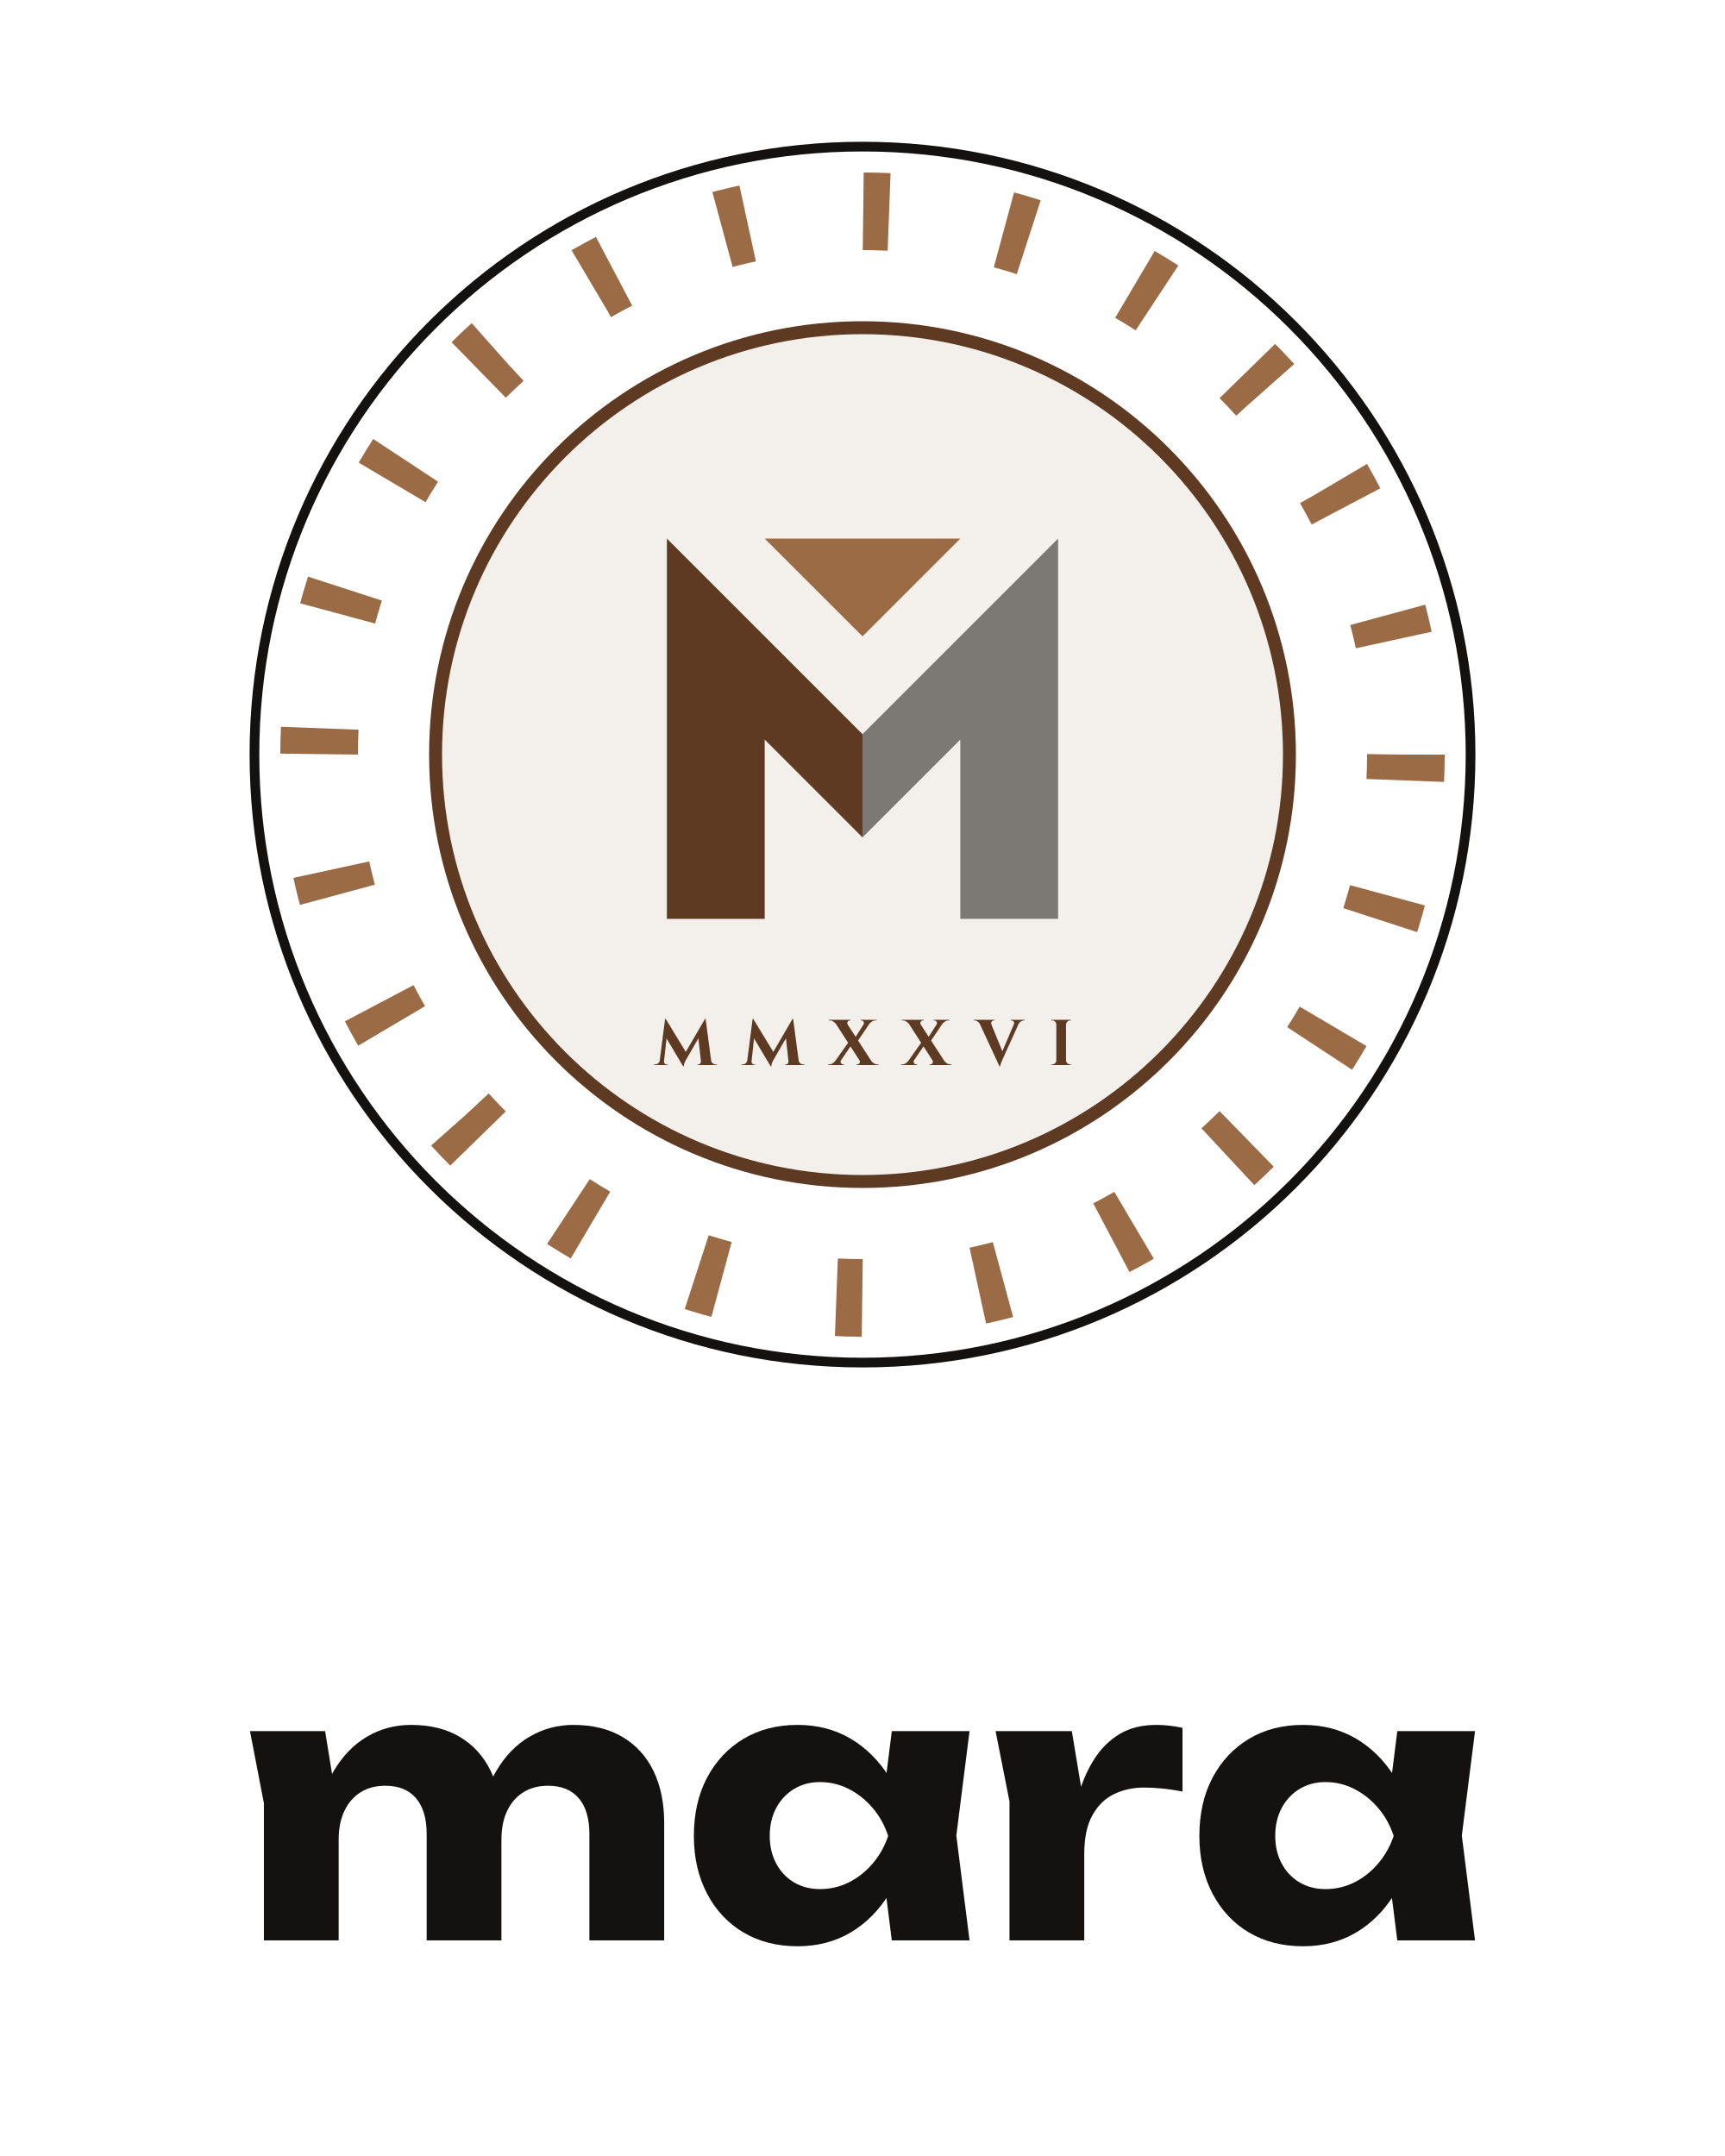
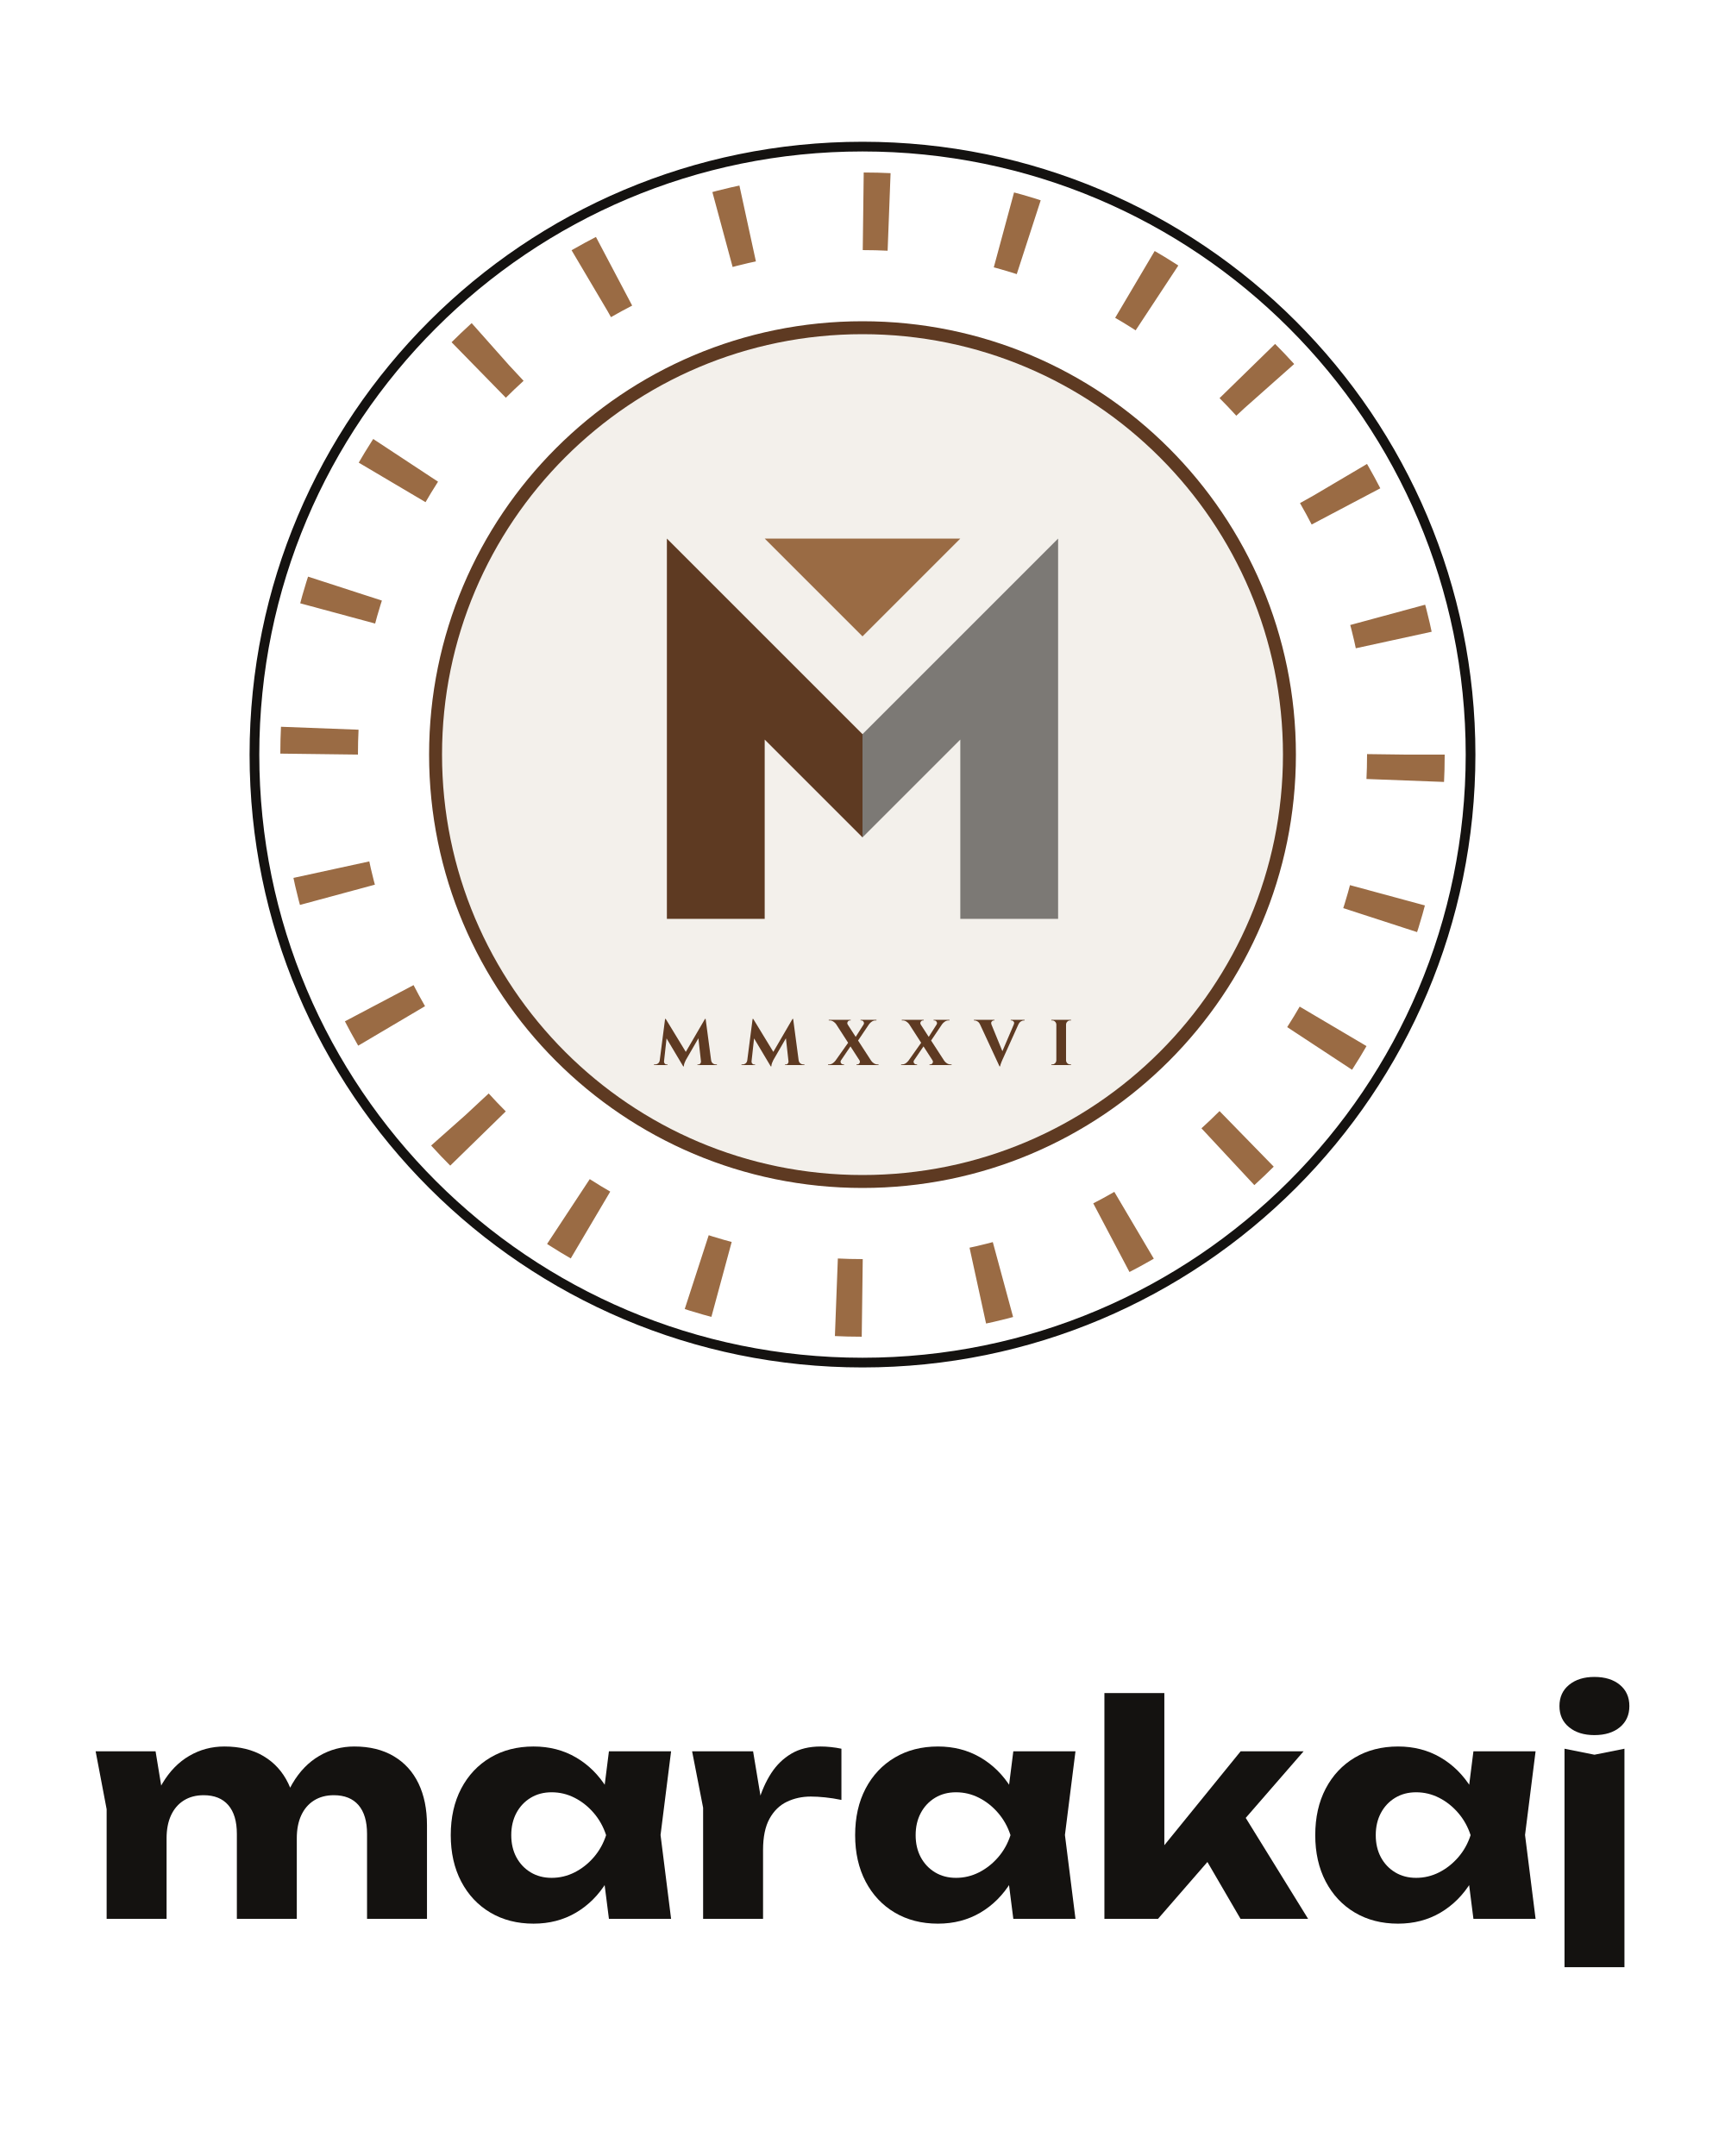
<svg xmlns="http://www.w3.org/2000/svg" xmlns:xlink="http://www.w3.org/1999/xlink" width="800" height="1000" viewBox="0 0 800 1000">
  <defs>
    <g>
      <g id="glyph-0-0">
-         <path d="M 23.406 -21.422 L 23.641 -18.156 L 14.734 -2.703 C 14.734 -2.703 14.629 -2.523 14.422 -2.172 C 14.223 -1.828 14.031 -1.406 13.844 -0.906 C 13.656 -0.406 13.562 0.094 13.562 0.594 L 13.266 0.594 L 12.094 -2.016 Z M 3.062 -2.188 L 3.062 0 L -0.266 0 L -0.266 -0.297 C -0.242 -0.297 -0.16 -0.297 -0.016 -0.297 C 0.129 -0.297 0.203 -0.297 0.203 -0.297 C 0.742 -0.297 1.223 -0.461 1.641 -0.797 C 2.066 -1.129 2.32 -1.594 2.406 -2.188 Z M 4.375 -1.703 C 4.375 -1.691 4.375 -1.676 4.375 -1.656 C 4.375 -1.633 4.375 -1.602 4.375 -1.562 C 4.375 -1.238 4.488 -0.941 4.719 -0.672 C 4.945 -0.398 5.223 -0.266 5.547 -0.266 L 6.031 -0.266 L 6.031 0 L 4.172 0 L 4.172 -1.703 Z M 4.891 -21.422 L 5.156 -21.422 L 6.203 -18.422 L 4.203 0 L 2.125 0 Z M 5.156 -21.422 L 14.969 -5.312 L 13.266 0.594 L 4.375 -14.312 Z M 23.672 -21.422 L 26.516 0 L 21.688 0 L 20.188 -13.797 L 23.406 -21.422 Z M 25.594 -2.188 L 26.219 -2.188 C 26.32 -1.594 26.582 -1.129 27 -0.797 C 27.414 -0.461 27.883 -0.297 28.406 -0.297 C 28.406 -0.297 28.484 -0.297 28.641 -0.297 C 28.805 -0.297 28.891 -0.297 28.891 -0.297 L 28.891 0 L 25.594 0 Z M 21.516 -1.703 L 21.719 -1.703 L 21.719 0 L 19.891 0 L 19.891 -0.266 L 20.344 -0.266 C 20.676 -0.266 20.953 -0.398 21.172 -0.672 C 21.398 -0.941 21.516 -1.238 21.516 -1.562 C 21.516 -1.602 21.516 -1.633 21.516 -1.656 C 21.516 -1.676 21.516 -1.691 21.516 -1.703 Z M 21.516 -1.703 " />
+         <path d="M 23.391 -21.422 L 23.641 -18.156 L 14.719 -2.719 C 14.719 -2.719 14.617 -2.539 14.422 -2.188 C 14.234 -1.832 14.047 -1.398 13.859 -0.891 C 13.672 -0.391 13.57 0.109 13.562 0.609 L 13.281 0.609 L 12.094 -2.016 Z M 3.047 -2.188 L 3.047 0 L -0.281 0 L -0.281 -0.297 C -0.258 -0.297 -0.172 -0.297 -0.016 -0.297 C 0.129 -0.297 0.203 -0.297 0.203 -0.297 C 0.742 -0.297 1.223 -0.461 1.641 -0.797 C 2.055 -1.129 2.305 -1.594 2.391 -2.188 Z M 4.375 -1.703 C 4.375 -1.691 4.375 -1.676 4.375 -1.656 C 4.375 -1.633 4.375 -1.602 4.375 -1.562 C 4.375 -1.238 4.488 -0.941 4.719 -0.672 C 4.945 -0.398 5.223 -0.266 5.547 -0.266 L 6.016 -0.266 L 6.016 0 L 4.172 0 L 4.172 -1.703 Z M 4.875 -21.422 L 5.156 -21.422 L 6.219 -18.406 L 4.188 0 L 2.109 0 Z M 5.156 -21.422 L 14.969 -5.312 L 13.281 0.609 L 4.391 -14.312 Z M 23.672 -21.422 L 26.516 0 L 21.703 0 L 20.172 -13.797 L 23.391 -21.422 Z M 25.578 -2.188 L 26.234 -2.188 C 26.328 -1.594 26.582 -1.129 27 -0.797 C 27.414 -0.461 27.891 -0.297 28.422 -0.297 C 28.422 -0.297 28.492 -0.297 28.641 -0.297 C 28.797 -0.297 28.883 -0.297 28.906 -0.297 L 28.906 0 L 25.578 0 Z M 21.516 -1.703 L 21.719 -1.703 L 21.719 0 L 19.875 0 L 19.875 -0.266 L 20.344 -0.266 C 20.676 -0.266 20.953 -0.398 21.172 -0.672 C 21.398 -0.941 21.516 -1.238 21.516 -1.562 C 21.516 -1.602 21.516 -1.633 21.516 -1.656 C 21.516 -1.676 21.516 -1.691 21.516 -1.703 Z M 21.516 -1.703 " />
      </g>
      <g id="glyph-0-1">
-         <path d="M 6.953 -21 L 20.547 -0.031 L 15.234 -0.031 L 1.703 -21 Z M 5.25 -2.156 C 5.07 -1.875 5.016 -1.586 5.078 -1.297 C 5.148 -1.016 5.305 -0.773 5.547 -0.578 C 5.785 -0.391 6.035 -0.297 6.297 -0.297 C 6.297 -0.297 6.359 -0.297 6.484 -0.297 C 6.617 -0.297 6.688 -0.297 6.688 -0.297 L 6.688 0 L -0.719 0 L -0.719 -0.297 L -0.297 -0.297 C 0.336 -0.297 0.914 -0.473 1.438 -0.828 C 1.957 -1.191 2.391 -1.602 2.734 -2.062 Z M 8.938 -10.859 L 10.406 -9.719 L 3.781 0 L 1.266 0 Z M 13.859 -2.156 L 19.234 -2.047 C 19.547 -1.578 19.973 -1.164 20.516 -0.812 C 21.055 -0.469 21.641 -0.297 22.266 -0.297 L 22.688 -0.297 L 22.688 0 L 12.453 0 L 12.453 -0.297 C 12.453 -0.297 12.516 -0.297 12.641 -0.297 C 12.773 -0.297 12.844 -0.297 12.844 -0.297 C 13.238 -0.297 13.57 -0.492 13.844 -0.891 C 14.113 -1.297 14.117 -1.719 13.859 -2.156 Z M 9.75 -21 L 9.75 -20.703 C 9.75 -20.703 9.688 -20.703 9.562 -20.703 C 9.445 -20.703 9.391 -20.703 9.391 -20.703 C 9.129 -20.703 8.883 -20.602 8.656 -20.406 C 8.426 -20.219 8.273 -19.977 8.203 -19.688 C 8.129 -19.406 8.188 -19.125 8.375 -18.844 L 3.031 -18.938 C 2.707 -19.395 2.281 -19.801 1.75 -20.156 C 1.219 -20.52 0.633 -20.703 0 -20.703 L -0.422 -20.703 L -0.422 -21 Z M 19.688 -21 L 12.422 -10.234 L 11.188 -11.703 L 17.125 -21 Z M 21.719 -21 L 21.719 -20.703 L 21.297 -20.703 C 20.68 -20.703 20.109 -20.52 19.578 -20.156 C 19.047 -19.801 18.609 -19.395 18.266 -18.938 L 15.75 -18.844 C 15.926 -19.125 15.977 -19.406 15.906 -19.688 C 15.844 -19.977 15.703 -20.219 15.484 -20.406 C 15.266 -20.602 15.016 -20.703 14.734 -20.703 C 14.734 -20.703 14.672 -20.703 14.547 -20.703 C 14.43 -20.703 14.375 -20.703 14.375 -20.703 L 14.344 -21 Z M 21.719 -21 " />
+         <path d="M 6.953 -21 L 20.547 -0.031 L 15.234 -0.031 L 1.703 -21 Z M 5.25 -2.156 C 5.07 -1.875 5.02 -1.586 5.094 -1.297 C 5.164 -1.016 5.316 -0.773 5.547 -0.578 C 5.785 -0.391 6.035 -0.297 6.297 -0.297 C 6.297 -0.297 6.359 -0.297 6.484 -0.297 C 6.617 -0.297 6.688 -0.297 6.688 -0.297 L 6.688 0 L -0.719 0 L -0.719 -0.297 L -0.297 -0.297 C 0.336 -0.297 0.91 -0.473 1.422 -0.828 C 1.941 -1.191 2.375 -1.602 2.719 -2.062 Z M 8.938 -10.844 L 10.391 -9.719 L 3.797 -0.016 L 1.266 -0.016 Z M 13.859 -2.156 L 19.234 -2.047 C 19.547 -1.578 19.973 -1.164 20.516 -0.812 C 21.055 -0.469 21.641 -0.297 22.266 -0.297 L 22.688 -0.297 L 22.688 0 L 12.453 0 L 12.453 -0.297 C 12.453 -0.297 12.516 -0.297 12.641 -0.297 C 12.766 -0.297 12.828 -0.297 12.828 -0.297 C 13.242 -0.297 13.582 -0.492 13.844 -0.891 C 14.113 -1.297 14.117 -1.719 13.859 -2.156 Z M 9.766 -21 L 9.766 -20.703 C 9.766 -20.703 9.703 -20.703 9.578 -20.703 C 9.461 -20.703 9.406 -20.703 9.406 -20.703 C 9.133 -20.703 8.883 -20.602 8.656 -20.406 C 8.438 -20.219 8.289 -19.977 8.219 -19.688 C 8.145 -19.406 8.195 -19.125 8.375 -18.844 L 3.047 -18.938 C 2.723 -19.395 2.297 -19.801 1.766 -20.156 C 1.234 -20.52 0.648 -20.703 0.016 -20.703 L -0.406 -20.703 L -0.406 -21 Z M 19.672 -21 L 12.422 -10.234 L 11.203 -11.688 L 17.141 -21 Z M 21.719 -21 L 21.719 -20.703 L 21.297 -20.703 C 20.672 -20.703 20.094 -20.52 19.562 -20.156 C 19.039 -19.801 18.613 -19.395 18.281 -18.938 L 15.766 -18.844 C 15.941 -19.125 15.988 -19.406 15.906 -19.688 C 15.832 -19.977 15.688 -20.219 15.469 -20.406 C 15.25 -20.602 15 -20.703 14.719 -20.703 C 14.719 -20.703 14.656 -20.703 14.531 -20.703 C 14.414 -20.703 14.359 -20.703 14.359 -20.703 L 14.344 -21 Z M 21.719 -21 " />
      </g>
      <g id="glyph-0-2">
-         <path d="M 11.047 0.594 L 1.109 -20.812 L 6.484 -20.812 L 12.875 -5.188 Z M 11.047 0.594 L 10.953 -3.062 L 18.562 -20.906 L 20.734 -20.906 L 12.781 -3.328 C 12.738 -3.211 12.641 -2.988 12.484 -2.656 C 12.336 -2.32 12.176 -1.945 12 -1.531 C 11.82 -1.113 11.664 -0.707 11.531 -0.312 C 11.406 0.07 11.332 0.375 11.312 0.594 Z M 17.672 -18.812 C 17.93 -19.406 17.898 -19.867 17.578 -20.203 C 17.254 -20.535 16.906 -20.703 16.531 -20.703 L 16.266 -20.703 L 16.266 -21 L 22.688 -21 L 22.688 -20.703 C 22.688 -20.703 22.641 -20.703 22.547 -20.703 C 22.453 -20.703 22.406 -20.703 22.406 -20.703 C 21.969 -20.703 21.504 -20.555 21.016 -20.266 C 20.523 -19.973 20.117 -19.488 19.797 -18.812 Z M 7.312 -18.812 L 2.047 -18.812 C 1.723 -19.488 1.316 -19.973 0.828 -20.266 C 0.336 -20.555 -0.133 -20.703 -0.594 -20.703 C -0.594 -20.703 -0.633 -20.703 -0.719 -20.703 C -0.801 -20.703 -0.844 -20.703 -0.844 -20.703 L -0.844 -21 L 8.703 -21 L 8.703 -20.703 L 8.438 -20.703 C 8.051 -20.703 7.711 -20.535 7.422 -20.203 C 7.129 -19.867 7.094 -19.406 7.312 -18.812 Z M 7.312 -18.812 " />
+         <path d="M 11.047 0.609 L 1.109 -20.812 L 6.484 -20.812 L 12.891 -5.188 Z M 11.047 0.609 L 10.938 -3.062 L 18.562 -20.906 L 20.734 -20.906 L 12.797 -3.328 C 12.742 -3.211 12.641 -2.988 12.484 -2.656 C 12.336 -2.32 12.176 -1.941 12 -1.516 C 11.82 -1.098 11.672 -0.695 11.547 -0.312 C 11.422 0.07 11.344 0.379 11.312 0.609 Z M 17.656 -18.828 C 17.914 -19.422 17.891 -19.879 17.578 -20.203 C 17.266 -20.535 16.91 -20.703 16.516 -20.703 L 16.25 -20.703 L 16.25 -21 L 22.688 -21 L 22.688 -20.703 C 22.688 -20.703 22.641 -20.703 22.547 -20.703 C 22.453 -20.703 22.406 -20.703 22.406 -20.703 C 21.969 -20.703 21.5 -20.555 21 -20.266 C 20.508 -19.973 20.109 -19.488 19.797 -18.812 Z M 7.312 -18.828 L 2.031 -18.812 C 1.719 -19.488 1.312 -19.973 0.812 -20.266 C 0.32 -20.555 -0.148 -20.703 -0.609 -20.703 C -0.609 -20.703 -0.645 -20.703 -0.719 -20.703 C -0.801 -20.703 -0.844 -20.703 -0.844 -20.703 L -0.844 -21 L 8.703 -21 L 8.703 -20.703 L 8.438 -20.703 C 8.062 -20.703 7.727 -20.535 7.438 -20.203 C 7.145 -19.879 7.102 -19.422 7.312 -18.828 Z M 7.312 -18.828 " />
      </g>
      <g id="glyph-0-3">
-         <path d="M 8.062 -21 L 8.062 0 L 3.562 0 L 3.562 -21 Z M 3.656 -2.188 L 3.656 0 L 1.266 0 L 1.266 -0.297 C 1.266 -0.297 1.328 -0.297 1.453 -0.297 C 1.586 -0.297 1.656 -0.297 1.656 -0.297 C 2.176 -0.297 2.617 -0.477 2.984 -0.844 C 3.359 -1.219 3.551 -1.664 3.562 -2.188 Z M 3.656 -18.812 L 3.562 -18.812 C 3.551 -19.332 3.359 -19.773 2.984 -20.141 C 2.617 -20.516 2.176 -20.703 1.656 -20.703 C 1.656 -20.703 1.586 -20.703 1.453 -20.703 C 1.328 -20.703 1.266 -20.703 1.266 -20.703 L 1.266 -21 L 3.656 -21 Z M 7.984 -2.188 L 8.062 -2.188 C 8.082 -1.664 8.273 -1.219 8.641 -0.844 C 9.016 -0.477 9.461 -0.297 9.984 -0.297 C 9.984 -0.297 10.039 -0.297 10.156 -0.297 C 10.281 -0.297 10.352 -0.297 10.375 -0.297 L 10.375 0 L 7.984 0 Z M 7.984 -18.812 L 7.984 -21 L 10.375 -21 L 10.375 -20.703 C 10.352 -20.703 10.281 -20.703 10.156 -20.703 C 10.039 -20.703 9.984 -20.703 9.984 -20.703 C 9.461 -20.703 9.016 -20.516 8.641 -20.141 C 8.273 -19.773 8.082 -19.332 8.062 -18.812 Z M 7.984 -18.812 " />
+         <path d="M 8.062 -21 L 8.062 0 L 3.562 0 L 3.562 -21 Z M 3.656 -2.188 L 3.656 0 L 1.25 0 L 1.25 -0.297 C 1.25 -0.297 1.312 -0.297 1.438 -0.297 C 1.57 -0.297 1.641 -0.297 1.641 -0.297 C 2.16 -0.297 2.602 -0.477 2.969 -0.844 C 3.344 -1.219 3.539 -1.664 3.562 -2.188 Z M 3.656 -18.812 L 3.562 -18.812 C 3.539 -19.332 3.344 -19.773 2.969 -20.141 C 2.602 -20.516 2.16 -20.703 1.641 -20.703 C 1.641 -20.703 1.57 -20.703 1.438 -20.703 C 1.312 -20.703 1.25 -20.703 1.25 -20.703 L 1.25 -21 L 3.656 -21 Z M 7.969 -2.188 L 8.062 -2.188 C 8.082 -1.664 8.273 -1.219 8.641 -0.844 C 9.016 -0.477 9.461 -0.297 9.984 -0.297 C 9.984 -0.297 10.039 -0.297 10.156 -0.297 C 10.281 -0.297 10.352 -0.297 10.375 -0.297 L 10.375 0 L 7.969 0 Z M 7.969 -18.812 L 7.969 -21 L 10.375 -21 L 10.375 -20.703 C 10.352 -20.703 10.281 -20.703 10.156 -20.703 C 10.039 -20.703 9.984 -20.703 9.984 -20.703 C 9.461 -20.703 9.016 -20.516 8.641 -20.141 C 8.273 -19.773 8.082 -19.332 8.062 -18.812 Z M 7.969 -18.812 " />
      </g>
      <g id="glyph-1-0">
-         <path d="M 4.938 -97.062 L 39.781 -97.062 L 46.062 -58.312 L 46.062 0 L 11.391 0 L 11.391 -63.578 Z M 79.562 -99.953 C 88.508 -99.953 96.098 -98.082 102.328 -94.344 C 108.566 -90.602 113.328 -85.332 116.609 -78.531 C 119.898 -71.738 121.547 -63.695 121.547 -54.406 L 121.547 0 L 86.875 0 L 86.875 -49.297 C 86.875 -56.555 85.227 -62.109 81.938 -65.953 C 78.656 -69.805 73.895 -71.734 67.656 -71.734 C 63.238 -71.734 59.414 -70.711 56.188 -68.672 C 52.957 -66.641 50.461 -63.754 48.703 -60.016 C 46.941 -56.273 46.062 -51.852 46.062 -46.75 L 35.359 -52.359 C 36.723 -62.672 39.5 -71.367 43.688 -78.453 C 47.883 -85.535 53.07 -90.891 59.25 -94.516 C 65.426 -98.141 72.195 -99.953 79.562 -99.953 Z M 154.875 -99.953 C 163.82 -99.953 171.441 -98.082 177.734 -94.344 C 184.023 -90.602 188.812 -85.332 192.094 -78.531 C 195.383 -71.738 197.031 -63.695 197.031 -54.406 L 197.031 0 L 162.344 0 L 162.344 -49.297 C 162.344 -56.555 160.695 -62.109 157.406 -65.953 C 154.125 -69.805 149.367 -71.734 143.141 -71.734 C 138.723 -71.734 134.895 -70.711 131.656 -68.672 C 128.426 -66.641 125.93 -63.754 124.172 -60.016 C 122.422 -56.273 121.547 -51.852 121.547 -46.75 L 110.844 -52.359 C 112.195 -62.672 114.941 -71.367 119.078 -78.453 C 123.223 -85.535 128.41 -90.891 134.641 -94.516 C 140.867 -98.141 147.613 -99.953 154.875 -99.953 Z M 154.875 -99.953 " />
+         <path d="M 4 -77.719 L 31.797 -77.719 L 36.906 -46.625 L 36.906 0 L 9.109 0 L 9.109 -50.844 Z M 63.703 -79.938 C 70.828 -79.938 76.891 -78.441 81.891 -75.453 C 86.898 -72.473 90.719 -68.258 93.344 -62.812 C 95.977 -57.363 97.297 -50.914 97.297 -43.469 L 97.297 0 L 69.5 0 L 69.5 -39.391 C 69.5 -45.223 68.176 -49.672 65.531 -52.734 C 62.895 -55.805 59.078 -57.344 54.078 -57.344 C 50.535 -57.344 47.473 -56.531 44.891 -54.906 C 42.305 -53.281 40.328 -50.973 38.953 -47.984 C 37.586 -45.004 36.906 -41.469 36.906 -37.375 L 28.281 -41.828 C 29.375 -50.141 31.594 -57.117 34.938 -62.766 C 38.281 -68.41 42.438 -72.68 47.406 -75.578 C 52.375 -78.484 57.805 -79.938 63.703 -79.938 Z M 123.953 -79.938 C 131.078 -79.938 137.164 -78.441 142.219 -75.453 C 147.27 -72.473 151.109 -68.258 153.734 -62.812 C 156.359 -57.363 157.672 -50.914 157.672 -43.469 L 157.672 0 L 129.875 0 L 129.875 -39.391 C 129.875 -45.223 128.555 -49.672 125.922 -52.734 C 123.285 -55.805 119.461 -57.344 114.453 -57.344 C 110.922 -57.344 107.863 -56.531 105.281 -54.906 C 102.695 -53.281 100.719 -50.973 99.344 -47.984 C 97.977 -45.004 97.297 -41.469 97.297 -37.375 L 88.672 -41.828 C 89.754 -50.141 91.957 -57.117 95.281 -62.766 C 98.602 -68.41 102.75 -72.68 107.719 -75.578 C 112.688 -78.484 118.098 -79.938 123.953 -79.938 Z M 123.953 -79.938 " />
      </g>
      <g id="glyph-1-1">
-         <path d="M 97.234 0 L 92.812 -35.016 L 97.406 -48.453 L 92.812 -61.875 L 97.234 -97.062 L 133.281 -97.062 L 127.156 -48.625 L 133.281 0 Z M 105.406 -48.453 C 103.812 -38.254 100.66 -29.301 95.953 -21.594 C 91.254 -13.883 85.305 -7.906 78.109 -3.656 C 70.91 0.594 62.723 2.719 53.547 2.719 C 44.023 2.719 35.664 0.594 28.469 -3.656 C 21.281 -7.906 15.645 -13.91 11.562 -21.672 C 7.477 -29.43 5.438 -38.359 5.438 -48.453 C 5.438 -58.766 7.477 -67.773 11.562 -75.484 C 15.645 -83.191 21.281 -89.195 28.469 -93.5 C 35.664 -97.801 44.023 -99.953 53.547 -99.953 C 62.723 -99.953 70.91 -97.828 78.109 -93.578 C 85.305 -89.328 91.285 -83.379 96.047 -75.734 C 100.805 -68.086 103.926 -58.992 105.406 -48.453 Z M 40.625 -48.453 C 40.625 -43.691 41.613 -39.441 43.594 -35.703 C 45.582 -31.961 48.332 -29.039 51.844 -26.938 C 55.363 -24.844 59.391 -23.797 63.922 -23.797 C 68.68 -23.797 73.156 -24.844 77.344 -26.938 C 81.539 -29.039 85.223 -31.961 88.391 -35.703 C 91.566 -39.441 93.953 -43.691 95.547 -48.453 C 93.953 -53.328 91.566 -57.633 88.391 -61.375 C 85.223 -65.113 81.539 -68.055 77.344 -70.203 C 73.156 -72.359 68.68 -73.438 63.922 -73.438 C 59.391 -73.438 55.363 -72.359 51.844 -70.203 C 48.332 -68.055 45.582 -65.113 43.594 -61.375 C 41.613 -57.633 40.625 -53.328 40.625 -48.453 Z M 40.625 -48.453 " />
+         <path d="M 77.766 0 L 74.203 -27.984 L 77.984 -38.812 L 74.203 -49.5 L 77.766 -77.719 L 106.594 -77.719 L 101.703 -38.891 L 106.594 0 Z M 84.266 -38.812 C 83.035 -30.582 80.547 -23.391 76.797 -17.234 C 73.055 -11.078 68.285 -6.289 62.484 -2.875 C 56.691 0.531 50.133 2.234 42.812 2.234 C 35.227 2.234 28.547 0.52 22.766 -2.906 C 16.992 -6.332 12.488 -11.133 9.25 -17.312 C 6.02 -23.5 4.406 -30.664 4.406 -38.812 C 4.406 -47.039 6.02 -54.238 9.25 -60.406 C 12.488 -66.57 16.992 -71.367 22.766 -74.797 C 28.547 -78.223 35.227 -79.938 42.812 -79.938 C 50.133 -79.938 56.691 -78.242 62.484 -74.859 C 68.285 -71.484 73.078 -66.723 76.859 -60.578 C 80.648 -54.441 83.117 -47.188 84.266 -38.812 Z M 32.469 -38.812 C 32.469 -34.945 33.258 -31.531 34.844 -28.562 C 36.438 -25.602 38.645 -23.27 41.469 -21.562 C 44.289 -19.863 47.531 -19.016 51.188 -19.016 C 54.945 -19.016 58.504 -19.863 61.859 -21.562 C 65.211 -23.27 68.172 -25.602 70.734 -28.562 C 73.297 -31.531 75.203 -34.945 76.453 -38.812 C 75.203 -42.676 73.297 -46.102 70.734 -49.094 C 68.172 -52.082 65.211 -54.43 61.859 -56.141 C 58.504 -57.848 54.945 -58.703 51.188 -58.703 C 47.531 -58.703 44.289 -57.848 41.469 -56.141 C 38.645 -54.43 36.438 -52.082 34.844 -49.094 C 33.258 -46.102 32.469 -42.676 32.469 -38.812 Z M 32.469 -38.812 " />
      </g>
      <g id="glyph-1-2">
-         <path d="M 4.938 -97.062 L 40.297 -97.062 L 46.062 -62.391 L 46.062 0 L 11.391 0 L 11.391 -64.438 Z M 91.625 -98.594 L 91.625 -69.016 C 88.227 -69.703 85.023 -70.188 82.016 -70.469 C 79.016 -70.75 76.27 -70.891 73.781 -70.891 C 68.789 -70.891 64.195 -69.895 60 -67.906 C 55.812 -65.926 52.441 -62.672 49.891 -58.141 C 47.336 -53.609 46.062 -47.547 46.062 -39.953 L 39.438 -48.109 C 40.344 -55.141 41.703 -61.742 43.516 -67.922 C 45.328 -74.098 47.789 -79.594 50.906 -84.406 C 54.031 -89.219 57.914 -93.008 62.562 -95.781 C 67.207 -98.562 72.875 -99.953 79.562 -99.953 C 81.488 -99.953 83.469 -99.836 85.5 -99.609 C 87.539 -99.391 89.582 -99.051 91.625 -98.594 Z M 91.625 -98.594 " />
+         <path d="M 4 -77.719 L 32.281 -77.719 L 36.906 -49.938 L 36.906 0 L 9.109 0 L 9.109 -51.547 Z M 73.25 -78.906 L 73.25 -55.156 C 70.602 -55.707 68.07 -56.102 65.656 -56.344 C 63.25 -56.594 61.055 -56.719 59.078 -56.719 C 55.016 -56.719 51.305 -55.91 47.953 -54.297 C 44.598 -52.691 41.914 -50.078 39.906 -46.453 C 37.906 -42.828 36.906 -37.992 36.906 -31.953 L 31.609 -38.547 C 32.297 -44.086 33.359 -49.348 34.797 -54.328 C 36.242 -59.305 38.207 -63.711 40.688 -67.547 C 43.176 -71.379 46.285 -74.398 50.016 -76.609 C 53.754 -78.828 58.289 -79.938 63.625 -79.938 C 65.164 -79.938 66.75 -79.848 68.375 -79.672 C 70.008 -79.504 71.633 -79.25 73.25 -78.906 Z M 73.25 -78.906 " />
+       </g>
+       <g id="glyph-1-3">
+         <path d="M 35.469 -22.219 L 27.859 -24.781 L 70.859 -77.719 L 100.062 -77.719 L 32.531 0 L 7.672 0 L 7.672 -104.719 L 35.469 -104.719 Z M 48.719 -37.922 L 69.656 -52.578 L 102.141 0 L 70.797 0 Z M 48.719 -37.922 " />
+       </g>
+       <g id="glyph-1-4">
+         <path d="M 7.672 -78.906 L 21.562 -76.125 L 35.469 -78.906 L 35.469 22.438 L 7.672 22.438 Z M 21.516 -85.219 C 16.703 -85.219 12.801 -86.43 9.812 -88.859 C 6.82 -91.285 5.328 -94.566 5.328 -98.703 C 5.328 -102.836 6.82 -106.117 9.812 -108.547 C 12.801 -110.984 16.703 -112.203 21.516 -112.203 C 26.441 -112.203 30.379 -110.984 33.328 -108.547 C 36.273 -106.117 37.75 -102.836 37.75 -98.703 C 37.75 -94.566 36.273 -91.285 33.328 -88.859 C 30.379 -86.43 26.441 -85.219 21.516 -85.219 Z M 21.516 -85.219 " />
      </g>
    </g>
  </defs>
  <path fill="none" stroke-width="1.5" stroke-linecap="butt" stroke-linejoin="miter" stroke="rgb(7.843%, 7.059%, 6.275%)" stroke-opacity="1" stroke-miterlimit="4" d="M 194 100 C 194 151.915 151.915 194 100 194 C 48.085 194 6 151.915 6 100 C 6 48.085 48.085 6 100 6 C 151.915 6 194 48.085 194 100 Z M 194 100 " transform="matrix(3, 0, 0, 3, 100, 50)" />
  <path fill="none" stroke-width="12" stroke-linecap="butt" stroke-linejoin="miter" stroke="rgb(60.392%, 41.961%, 26.667%)" stroke-opacity="1" stroke-dasharray="4 18" stroke-miterlimit="4" d="M 184 100 C 184 146.392 146.392 184 100 184 C 53.608 184 16 146.392 16 100 C 16 53.608 53.608 16 100 16 C 146.392 16 184 53.608 184 100 Z M 184 100 " transform="matrix(3, 0, 0, 3, 100, 50)" />
  <path fill-rule="nonzero" fill="rgb(95.294%, 94.118%, 92.157%)" fill-opacity="1" stroke-width="2" stroke-linecap="butt" stroke-linejoin="miter" stroke="rgb(36.863%, 22.745%, 13.333%)" stroke-opacity="1" stroke-miterlimit="4" d="M 166 100 C 166 136.451 136.451 166 100 166 C 63.549 166 34 136.451 34 100 C 34 63.549 63.549 34 100 34 C 136.451 34 166 63.549 166 100 Z M 166 100 " transform="matrix(3, 0, 0, 3, 100, 50)" />
  <path fill-rule="nonzero" fill="rgb(36.863%, 22.745%, 13.333%)" fill-opacity="1" d="M 309.281 426.199 L 309.281 249.801 L 400 340.52 L 400 388.398 L 354.641 343.039 L 354.641 426.199 Z M 309.281 426.199 " />
  <path fill-rule="nonzero" fill="rgb(48.627%, 47.451%, 45.882%)" fill-opacity="1" d="M 400 340.52 L 490.719 249.801 L 490.719 426.199 L 445.359 426.199 L 445.359 343.039 L 400 388.398 Z M 400 340.52 " />
  <path fill-rule="nonzero" fill="rgb(60.392%, 41.961%, 26.667%)" fill-opacity="1" d="M 354.641 249.801 L 445.359 249.801 L 400 295.16 Z M 354.641 249.801 " />
  <g fill="rgb(36.863%, 22.745%, 13.333%)" fill-opacity="1">
-     <use xlink:href="#glyph-0-0" x="303.566" y="494" />
+     <use xlink:href="#glyph-0-0" x="303.574" y="494" />
  </g>
  <g fill="rgb(36.863%, 22.745%, 13.333%)" fill-opacity="1">
-     <use xlink:href="#glyph-0-0" x="344.156" y="494" />
+     <use xlink:href="#glyph-0-0" x="344.164" y="494" />
  </g>
  <g fill="rgb(36.863%, 22.745%, 13.333%)" fill-opacity="1">
-     <use xlink:href="#glyph-0-1" x="384.746" y="494" />
+     <use xlink:href="#glyph-0-1" x="384.754" y="494" />
  </g>
  <g fill="rgb(36.863%, 22.745%, 13.333%)" fill-opacity="1">
-     <use xlink:href="#glyph-0-1" x="418.617" y="494" />
+     <use xlink:href="#glyph-0-1" x="418.625" y="494" />
  </g>
  <g fill="rgb(36.863%, 22.745%, 13.333%)" fill-opacity="1">
-     <use xlink:href="#glyph-0-2" x="452.488" y="494" />
+     <use xlink:href="#glyph-0-2" x="452.496" y="494" />
  </g>
  <g fill="rgb(36.863%, 22.745%, 13.333%)" fill-opacity="1">
-     <use xlink:href="#glyph-0-3" x="486.328" y="494" />
+     <use xlink:href="#glyph-0-3" x="486.336" y="494" />
  </g>
  <g fill="rgb(7.843%, 7.059%, 6.275%)" fill-opacity="1">
-     <use xlink:href="#glyph-1-0" x="111" y="900" />
+     <use xlink:href="#glyph-1-0" x="40.348" y="890" />
  </g>
  <g fill="rgb(7.843%, 7.059%, 6.275%)" fill-opacity="1">
-     <use xlink:href="#glyph-1-1" x="316.359" y="900" />
+     <use xlink:href="#glyph-1-1" x="204.637" y="890" />
  </g>
  <g fill="rgb(7.843%, 7.059%, 6.275%)" fill-opacity="1">
-     <use xlink:href="#glyph-1-2" x="456.781" y="900" />
+     <use xlink:href="#glyph-1-2" x="316.973" y="890" />
  </g>
  <g fill="rgb(7.843%, 7.059%, 6.275%)" fill-opacity="1">
-     <use xlink:href="#glyph-1-1" x="550.789" y="900" />
+     <use xlink:href="#glyph-1-1" x="392.18" y="890" />
+   </g>
+   <g fill="rgb(7.843%, 7.059%, 6.275%)" fill-opacity="1">
+     <use xlink:href="#glyph-1-3" x="504.516" y="890" />
+   </g>
+   <g fill="rgb(7.843%, 7.059%, 6.275%)" fill-opacity="1">
+     <use xlink:href="#glyph-1-1" x="605.562" y="890" />
+   </g>
+   <g fill="rgb(7.843%, 7.059%, 6.275%)" fill-opacity="1">
+     <use xlink:href="#glyph-1-4" x="717.898" y="890" />
  </g>
</svg>
